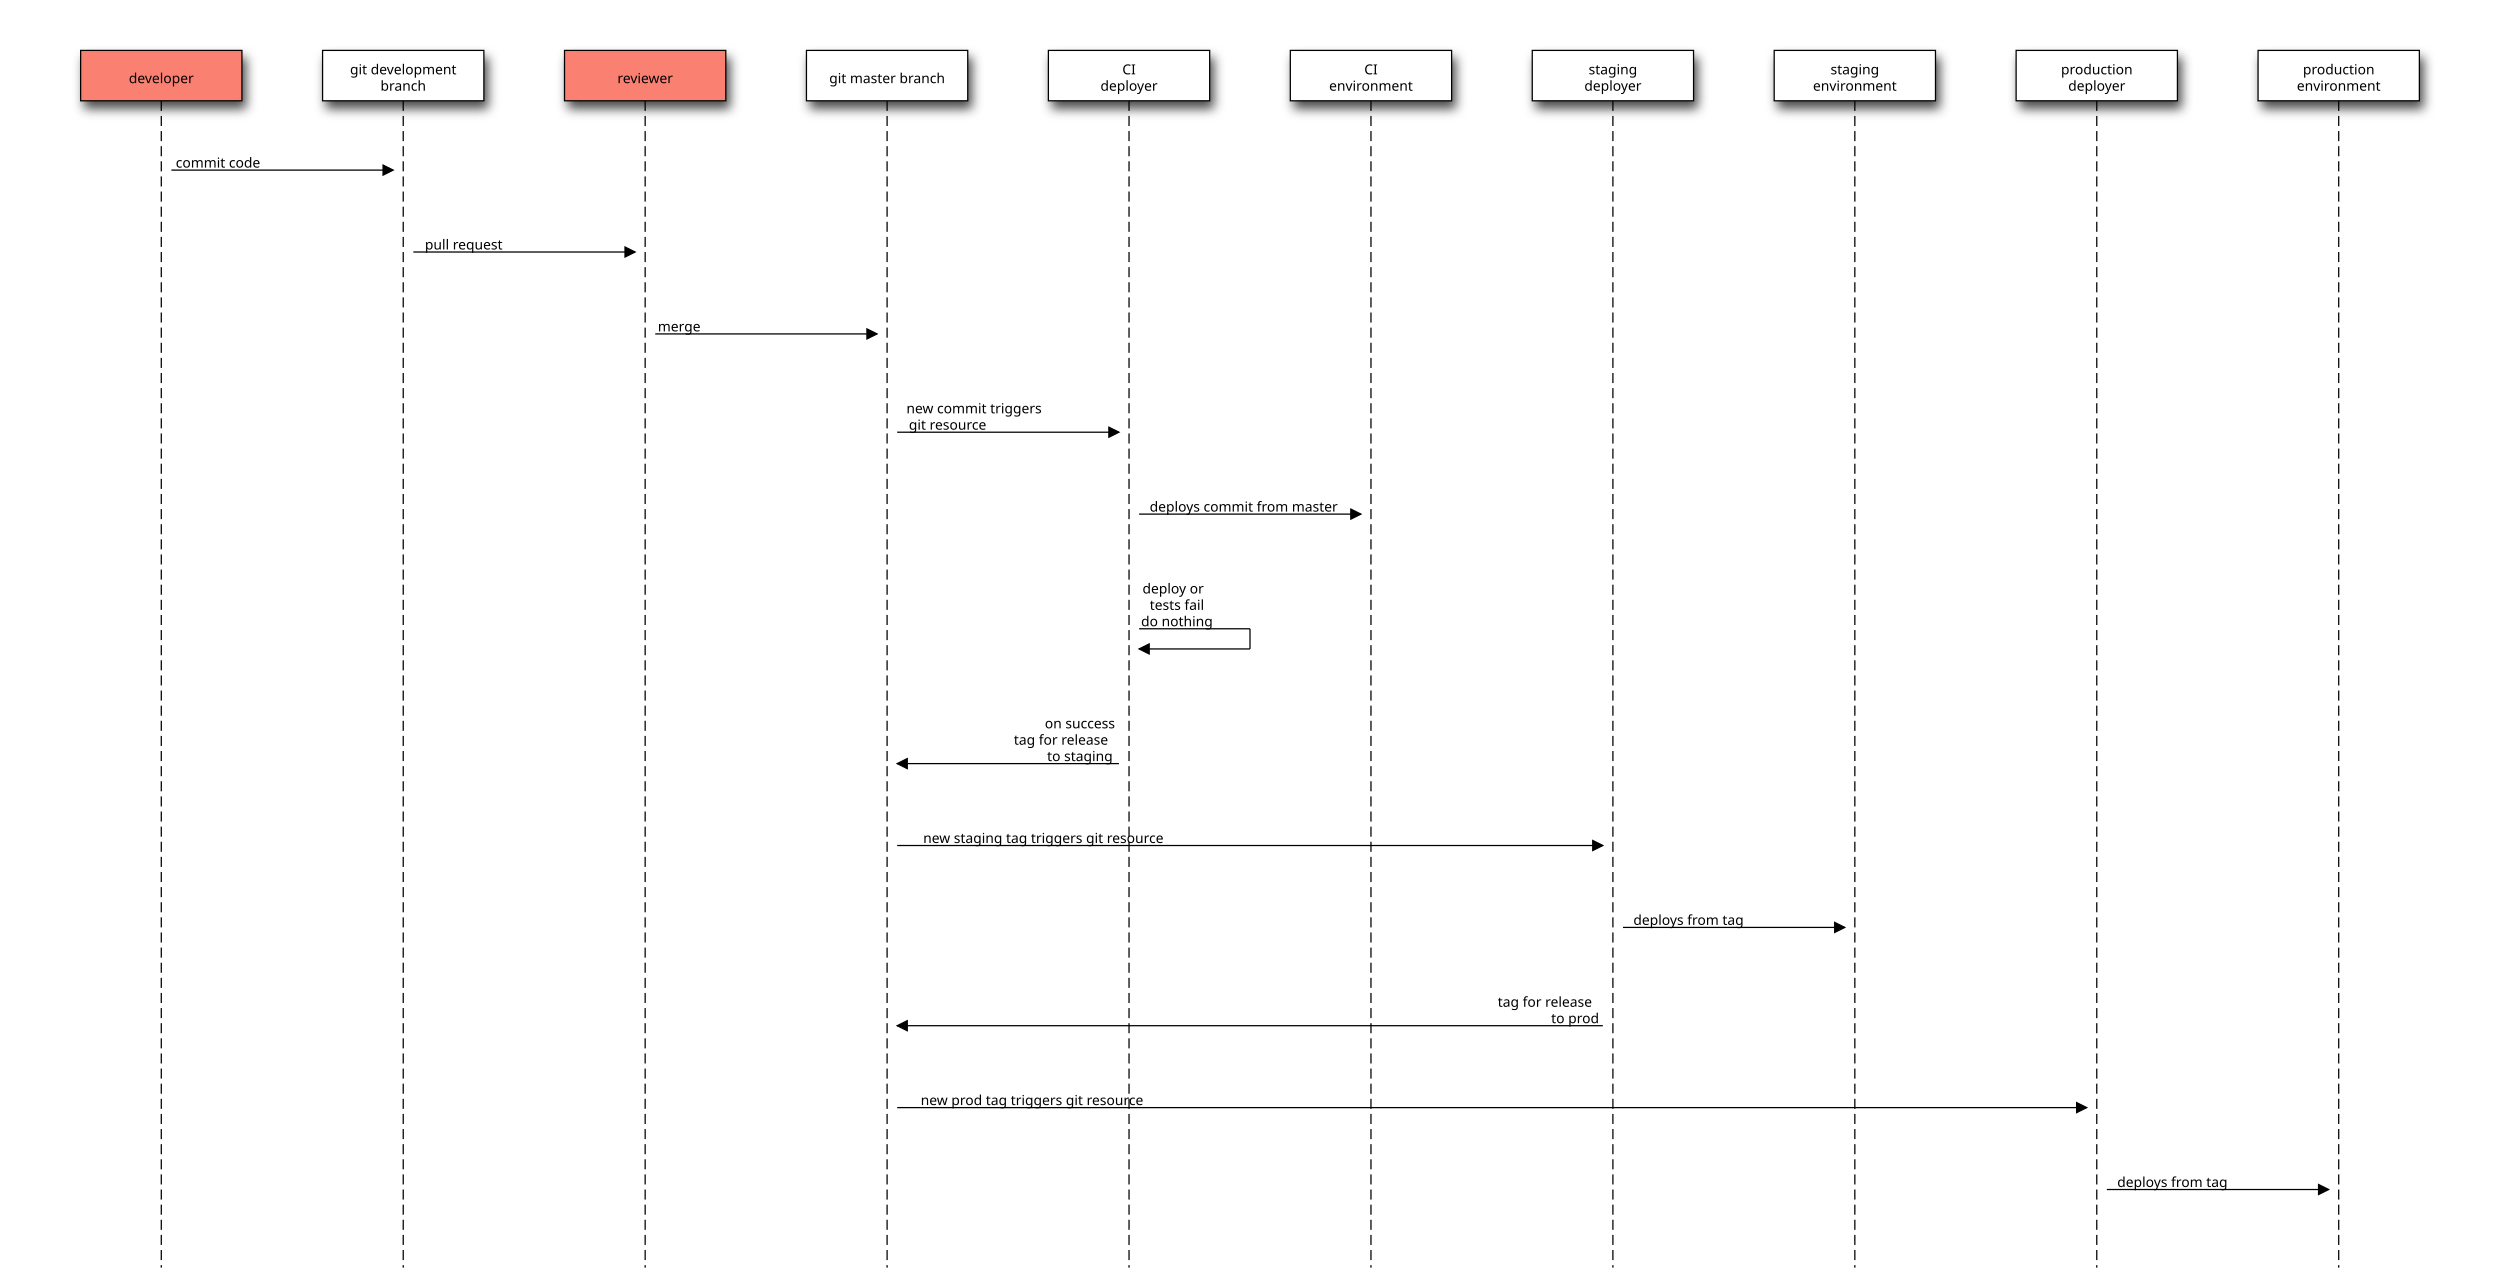
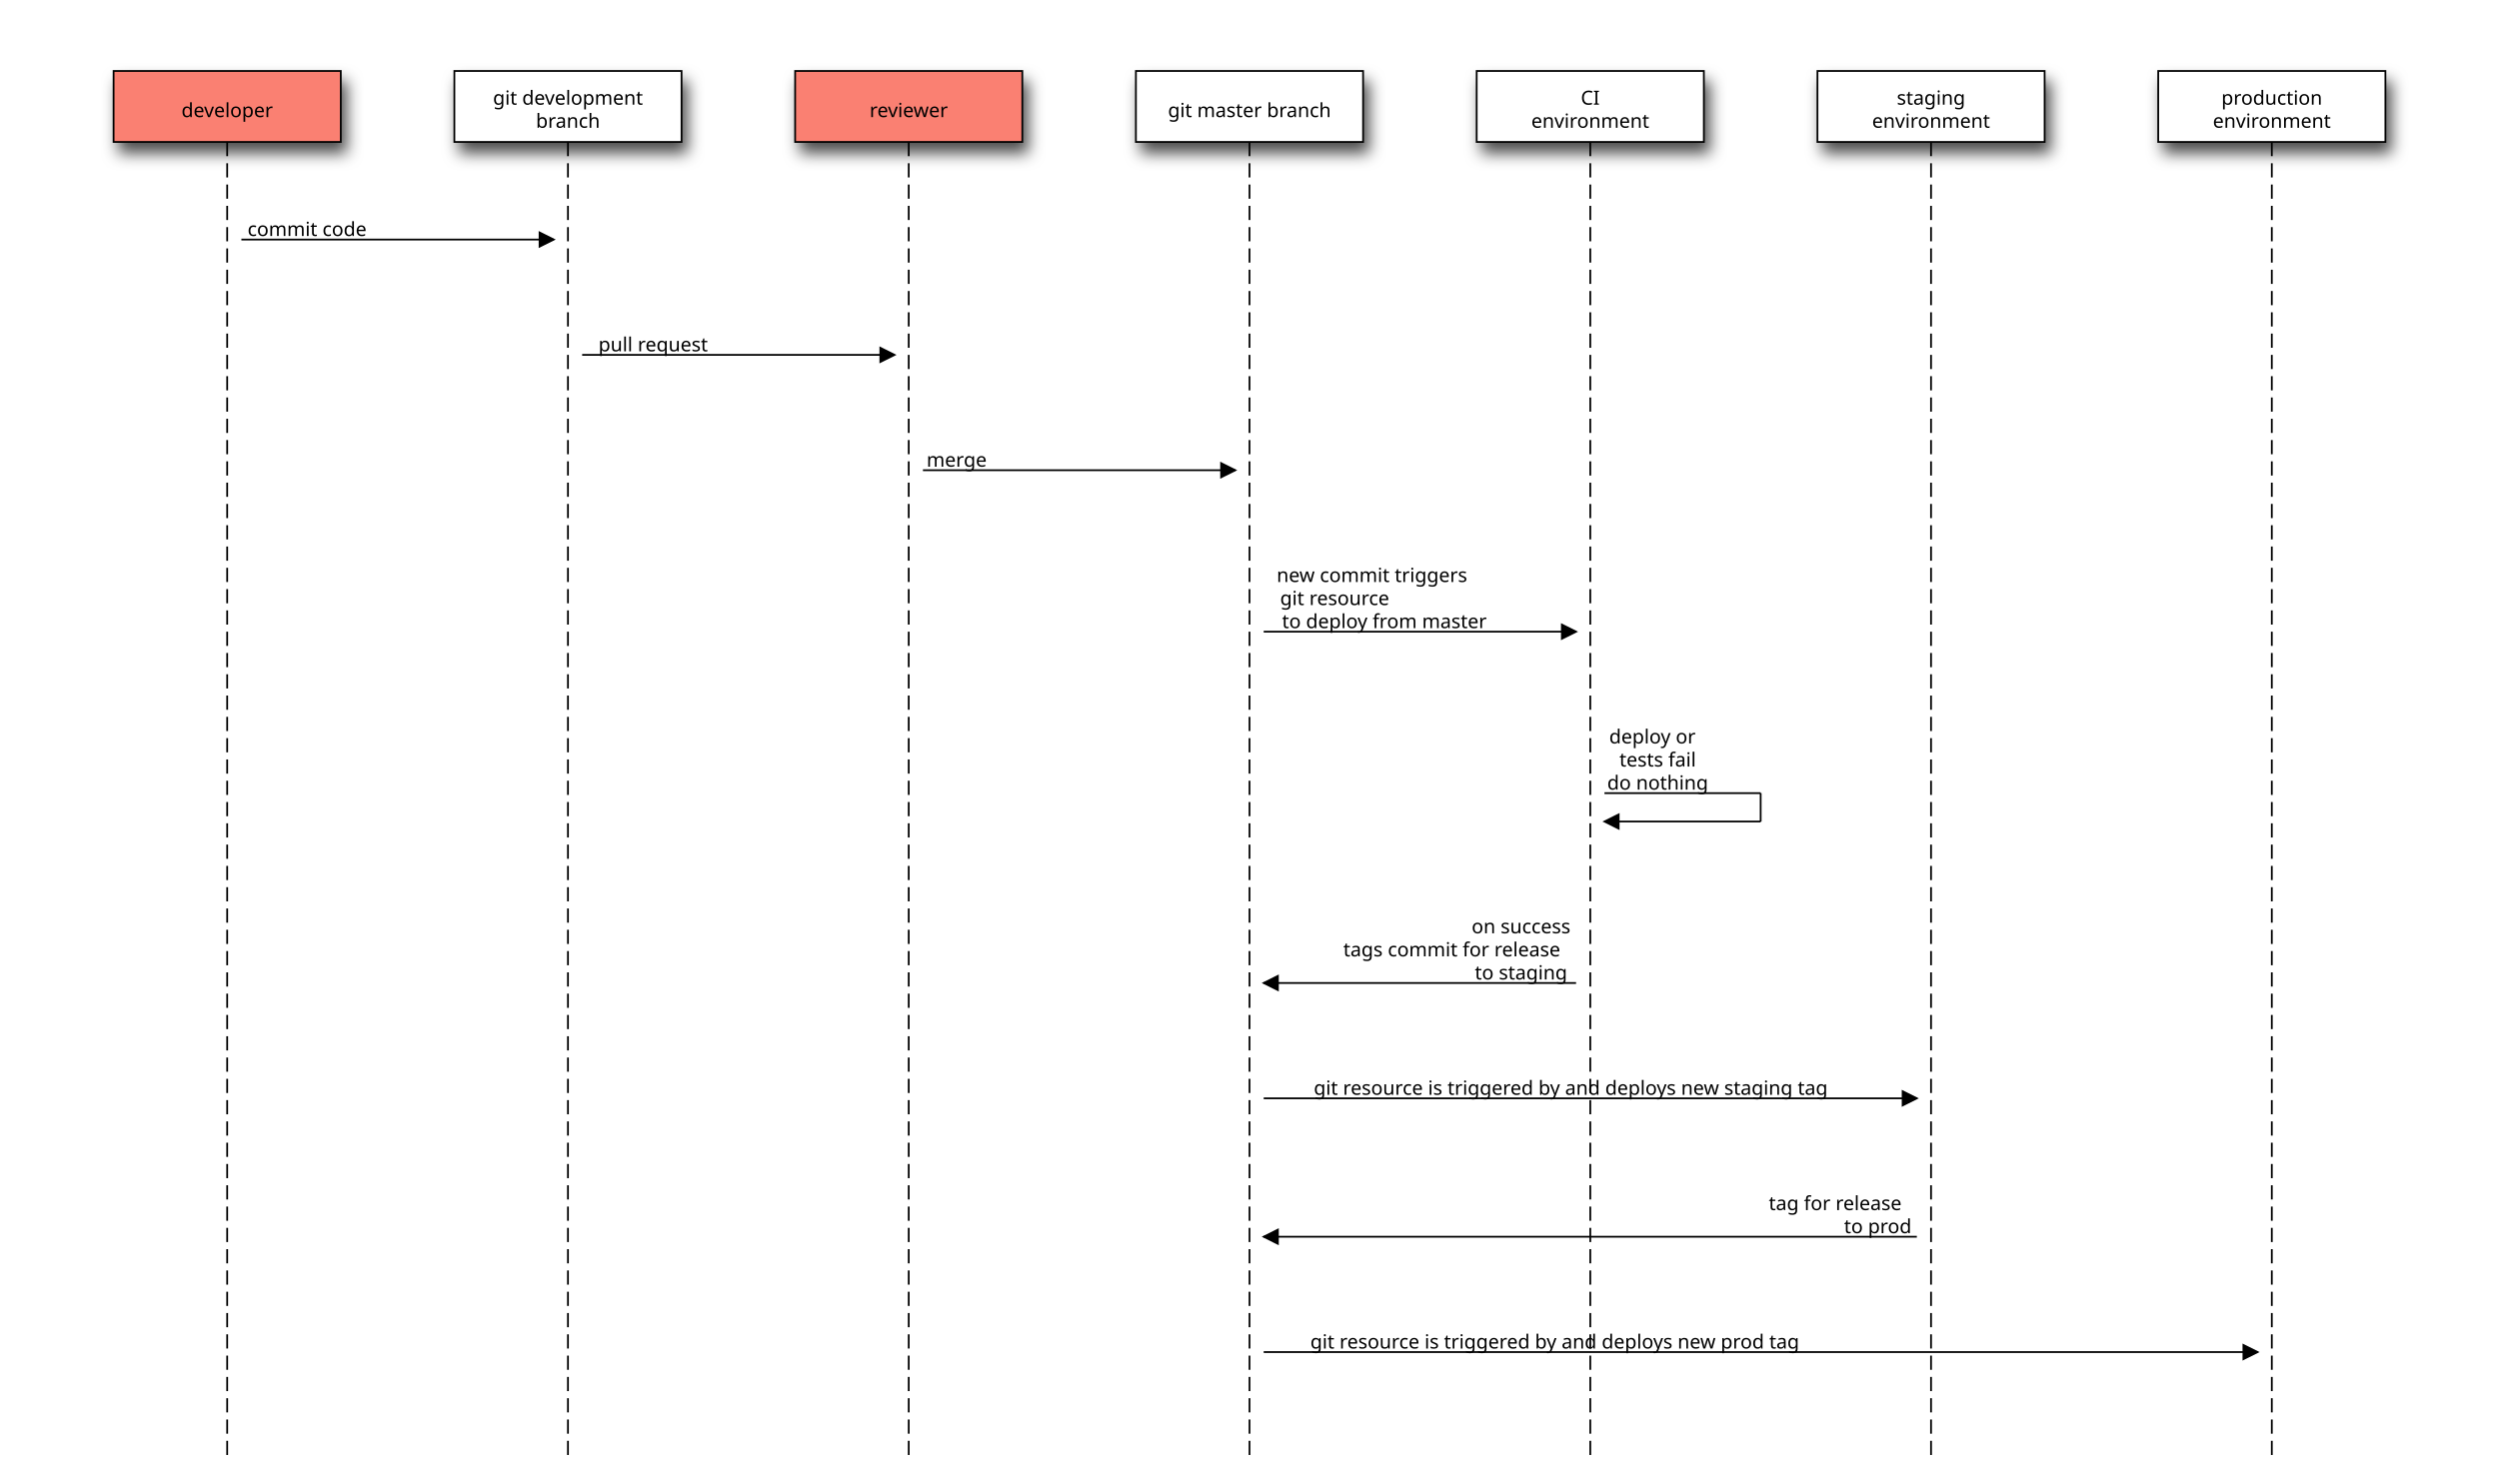
- <svg xmlns="http://www.w3.org/2000/svg" viewBox="0 0 1984 1018">
+ <svg xmlns="http://www.w3.org/2000/svg" viewBox="0 0 1408 836">
  <defs id="defs_block">
    <filter height="1.504" id="filter_blur" width="1.157" x="-0.079" y="-0.252">
      <feGaussianBlur id="feGaussianBlur3780" stdDeviation="4.2" />
    </filter>
  </defs>
  <rect fill="rgb(0,0,0)" height="40" stroke="rgb(0,0,0)" style="filter:url(#filter_blur);opacity:0.7;fill-opacity:1" width="128" x="67" y="46" />
  <rect fill="rgb(0,0,0)" height="40" stroke="rgb(0,0,0)" style="filter:url(#filter_blur);opacity:0.7;fill-opacity:1" width="128" x="259" y="46" />
  <rect fill="rgb(0,0,0)" height="40" stroke="rgb(0,0,0)" style="filter:url(#filter_blur);opacity:0.7;fill-opacity:1" width="128" x="451" y="46" />
  <rect fill="rgb(0,0,0)" height="40" stroke="rgb(0,0,0)" style="filter:url(#filter_blur);opacity:0.7;fill-opacity:1" width="128" x="643" y="46" />
  <rect fill="rgb(0,0,0)" height="40" stroke="rgb(0,0,0)" style="filter:url(#filter_blur);opacity:0.7;fill-opacity:1" width="128" x="835" y="46" />
  <rect fill="rgb(0,0,0)" height="40" stroke="rgb(0,0,0)" style="filter:url(#filter_blur);opacity:0.7;fill-opacity:1" width="128" x="1027" y="46" />
  <rect fill="rgb(0,0,0)" height="40" stroke="rgb(0,0,0)" style="filter:url(#filter_blur);opacity:0.7;fill-opacity:1" width="128" x="1219" y="46" />
-   <rect fill="rgb(0,0,0)" height="40" stroke="rgb(0,0,0)" style="filter:url(#filter_blur);opacity:0.7;fill-opacity:1" width="128" x="1411" y="46" />
-   <rect fill="rgb(0,0,0)" height="40" stroke="rgb(0,0,0)" style="filter:url(#filter_blur);opacity:0.7;fill-opacity:1" width="128" x="1603" y="46" />
-   <rect fill="rgb(0,0,0)" height="40" stroke="rgb(0,0,0)" style="filter:url(#filter_blur);opacity:0.7;fill-opacity:1" width="128" x="1795" y="46" />
-   <path d="M 128 80 L 128 1006" fill="none" stroke="rgb(0,0,0)" stroke-dasharray="8 4" />
-   <path d="M 320 80 L 320 1006" fill="none" stroke="rgb(0,0,0)" stroke-dasharray="8 4" />
-   <path d="M 512 80 L 512 1006" fill="none" stroke="rgb(0,0,0)" stroke-dasharray="8 4" />
-   <path d="M 704 80 L 704 1006" fill="none" stroke="rgb(0,0,0)" stroke-dasharray="8 4" />
-   <path d="M 896 80 L 896 1006" fill="none" stroke="rgb(0,0,0)" stroke-dasharray="8 4" />
-   <path d="M 1088 80 L 1088 1006" fill="none" stroke="rgb(0,0,0)" stroke-dasharray="8 4" />
-   <path d="M 1280 80 L 1280 1006" fill="none" stroke="rgb(0,0,0)" stroke-dasharray="8 4" />
-   <path d="M 1472 80 L 1472 1006" fill="none" stroke="rgb(0,0,0)" stroke-dasharray="8 4" />
-   <path d="M 1664 80 L 1664 1006" fill="none" stroke="rgb(0,0,0)" stroke-dasharray="8 4" />
-   <path d="M 1856 80 L 1856 1006" fill="none" stroke="rgb(0,0,0)" stroke-dasharray="8 4" />
+   <path d="M 128 80 L 128 824" fill="none" stroke="rgb(0,0,0)" stroke-dasharray="8 4" />
+   <path d="M 320 80 L 320 824" fill="none" stroke="rgb(0,0,0)" stroke-dasharray="8 4" />
+   <path d="M 512 80 L 512 824" fill="none" stroke="rgb(0,0,0)" stroke-dasharray="8 4" />
+   <path d="M 704 80 L 704 824" fill="none" stroke="rgb(0,0,0)" stroke-dasharray="8 4" />
+   <path d="M 896 80 L 896 824" fill="none" stroke="rgb(0,0,0)" stroke-dasharray="8 4" />
+   <path d="M 1088 80 L 1088 824" fill="none" stroke="rgb(0,0,0)" stroke-dasharray="8 4" />
+   <path d="M 1280 80 L 1280 824" fill="none" stroke="rgb(0,0,0)" stroke-dasharray="8 4" />
  <rect fill="rgb(250,128,114)" height="40" stroke="rgb(0,0,0)" width="128" x="64" y="40" />
  <text fill="rgb(0,0,0)" font-family="sans-serif" font-size="11" font-style="normal" font-weight="normal" text-anchor="middle" textLength="55" x="128" y="66">developer</text>
  <rect fill="rgb(255,255,255)" height="40" stroke="rgb(0,0,0)" width="128" x="256" y="40" />
  <text fill="rgb(0,0,0)" font-family="sans-serif" font-size="11" font-style="normal" font-weight="normal" text-anchor="middle" textLength="91" x="320" y="59">git development</text>
  <text fill="rgb(0,0,0)" font-family="sans-serif" font-size="11" font-style="normal" font-weight="normal" text-anchor="middle" textLength="37" x="320" y="72">branch</text>
  <rect fill="rgb(250,128,114)" height="40" stroke="rgb(0,0,0)" width="128" x="448" y="40" />
  <text fill="rgb(0,0,0)" font-family="sans-serif" font-size="11" font-style="normal" font-weight="normal" text-anchor="middle" textLength="49" x="512" y="66">reviewer</text>
  <rect fill="rgb(255,255,255)" height="40" stroke="rgb(0,0,0)" width="128" x="640" y="40" />
  <text fill="rgb(0,0,0)" font-family="sans-serif" font-size="11" font-style="normal" font-weight="normal" text-anchor="middle" textLength="103" x="704" y="66">git master branch</text>
  <rect fill="rgb(255,255,255)" height="40" stroke="rgb(0,0,0)" width="128" x="832" y="40" />
  <text fill="rgb(0,0,0)" font-family="sans-serif" font-size="11" font-style="normal" font-weight="normal" text-anchor="middle" textLength="13" x="896" y="59">CI</text>
-   <text fill="rgb(0,0,0)" font-family="sans-serif" font-size="11" font-style="normal" font-weight="normal" text-anchor="middle" textLength="49" x="896" y="72">deployer</text>
+   <text fill="rgb(0,0,0)" font-family="sans-serif" font-size="11" font-style="normal" font-weight="normal" text-anchor="middle" textLength="67" x="896" y="72">environment</text>
  <rect fill="rgb(255,255,255)" height="40" stroke="rgb(0,0,0)" width="128" x="1024" y="40" />
-   <text fill="rgb(0,0,0)" font-family="sans-serif" font-size="11" font-style="normal" font-weight="normal" text-anchor="middle" textLength="13" x="1088" y="59">CI</text>
+   <text fill="rgb(0,0,0)" font-family="sans-serif" font-size="11" font-style="normal" font-weight="normal" text-anchor="middle" textLength="43" x="1088" y="59">staging</text>
  <text fill="rgb(0,0,0)" font-family="sans-serif" font-size="11" font-style="normal" font-weight="normal" text-anchor="middle" textLength="67" x="1088" y="72">environment</text>
  <rect fill="rgb(255,255,255)" height="40" stroke="rgb(0,0,0)" width="128" x="1216" y="40" />
-   <text fill="rgb(0,0,0)" font-family="sans-serif" font-size="11" font-style="normal" font-weight="normal" text-anchor="middle" textLength="43" x="1280" y="59">staging</text>
-   <text fill="rgb(0,0,0)" font-family="sans-serif" font-size="11" font-style="normal" font-weight="normal" text-anchor="middle" textLength="49" x="1280" y="72">deployer</text>
-   <rect fill="rgb(255,255,255)" height="40" stroke="rgb(0,0,0)" width="128" x="1408" y="40" />
-   <text fill="rgb(0,0,0)" font-family="sans-serif" font-size="11" font-style="normal" font-weight="normal" text-anchor="middle" textLength="43" x="1472" y="59">staging</text>
-   <text fill="rgb(0,0,0)" font-family="sans-serif" font-size="11" font-style="normal" font-weight="normal" text-anchor="middle" textLength="67" x="1472" y="72">environment</text>
-   <rect fill="rgb(255,255,255)" height="40" stroke="rgb(0,0,0)" width="128" x="1600" y="40" />
-   <text fill="rgb(0,0,0)" font-family="sans-serif" font-size="11" font-style="normal" font-weight="normal" text-anchor="middle" textLength="61" x="1664" y="59">production</text>
-   <text fill="rgb(0,0,0)" font-family="sans-serif" font-size="11" font-style="normal" font-weight="normal" text-anchor="middle" textLength="49" x="1664" y="72">deployer</text>
-   <rect fill="rgb(255,255,255)" height="40" stroke="rgb(0,0,0)" width="128" x="1792" y="40" />
-   <text fill="rgb(0,0,0)" font-family="sans-serif" font-size="11" font-style="normal" font-weight="normal" text-anchor="middle" textLength="61" x="1856" y="59">production</text>
-   <text fill="rgb(0,0,0)" font-family="sans-serif" font-size="11" font-style="normal" font-weight="normal" text-anchor="middle" textLength="67" x="1856" y="72">environment</text>
+   <text fill="rgb(0,0,0)" font-family="sans-serif" font-size="11" font-style="normal" font-weight="normal" text-anchor="middle" textLength="61" x="1280" y="59">production</text>
+   <text fill="rgb(0,0,0)" font-family="sans-serif" font-size="11" font-style="normal" font-weight="normal" text-anchor="middle" textLength="67" x="1280" y="72">environment</text>
  <path d="M 136 135 L 312 135" fill="none" stroke="rgb(0,0,0)" />
  <polygon fill="rgb(0,0,0)" points="304,131 312,135 304,139" stroke="rgb(0,0,0)" />
  <path d="M 328 200 L 504 200" fill="none" stroke="rgb(0,0,0)" />
  <polygon fill="rgb(0,0,0)" points="496,196 504,200 496,204" stroke="rgb(0,0,0)" />
  <path d="M 520 265 L 696 265" fill="none" stroke="rgb(0,0,0)" />
  <polygon fill="rgb(0,0,0)" points="688,261 696,265 688,269" stroke="rgb(0,0,0)" />
-   <path d="M 712 343 L 888 343" fill="none" stroke="rgb(0,0,0)" />
-   <polygon fill="rgb(0,0,0)" points="880,339 888,343 880,347" stroke="rgb(0,0,0)" />
-   <path d="M 904 408 L 1080 408" fill="none" stroke="rgb(0,0,0)" />
-   <polygon fill="rgb(0,0,0)" points="1072,404 1080,408 1072,412" stroke="rgb(0,0,0)" />
-   <path d="M 904 499 L 992 499" fill="none" stroke="rgb(0,0,0)" />
-   <path d="M 992 499 L 992 515" fill="none" stroke="rgb(0,0,0)" />
-   <path d="M 992 515 L 904 515" fill="none" stroke="rgb(0,0,0)" />
-   <polygon fill="rgb(0,0,0)" points="912,511 904,515 912,519" stroke="rgb(0,0,0)" />
-   <path d="M 712 606 L 888 606" fill="none" stroke="rgb(0,0,0)" />
-   <polygon fill="rgb(0,0,0)" points="720,602 712,606 720,610" stroke="rgb(0,0,0)" />
-   <path d="M 712 671 L 1272 671" fill="none" stroke="rgb(0,0,0)" />
-   <polygon fill="rgb(0,0,0)" points="1264,667 1272,671 1264,675" stroke="rgb(0,0,0)" />
-   <path d="M 1288 736 L 1464 736" fill="none" stroke="rgb(0,0,0)" />
-   <polygon fill="rgb(0,0,0)" points="1456,732 1464,736 1456,740" stroke="rgb(0,0,0)" />
-   <path d="M 712 814 L 1272 814" fill="none" stroke="rgb(0,0,0)" />
-   <polygon fill="rgb(0,0,0)" points="720,810 712,814 720,818" stroke="rgb(0,0,0)" />
-   <path d="M 712 879 L 1656 879" fill="none" stroke="rgb(0,0,0)" />
-   <polygon fill="rgb(0,0,0)" points="1648,875 1656,879 1648,883" stroke="rgb(0,0,0)" />
-   <path d="M 1672 944 L 1848 944" fill="none" stroke="rgb(0,0,0)" />
-   <polygon fill="rgb(0,0,0)" points="1840,940 1848,944 1840,948" stroke="rgb(0,0,0)" />
+   <path d="M 712 356 L 888 356" fill="none" stroke="rgb(0,0,0)" />
+   <polygon fill="rgb(0,0,0)" points="880,352 888,356 880,360" stroke="rgb(0,0,0)" />
+   <path d="M 904 447 L 992 447" fill="none" stroke="rgb(0,0,0)" />
+   <path d="M 992 447 L 992 463" fill="none" stroke="rgb(0,0,0)" />
+   <path d="M 992 463 L 904 463" fill="none" stroke="rgb(0,0,0)" />
+   <polygon fill="rgb(0,0,0)" points="912,459 904,463 912,467" stroke="rgb(0,0,0)" />
+   <path d="M 712 554 L 888 554" fill="none" stroke="rgb(0,0,0)" />
+   <polygon fill="rgb(0,0,0)" points="720,550 712,554 720,558" stroke="rgb(0,0,0)" />
+   <path d="M 712 619 L 1080 619" fill="none" stroke="rgb(0,0,0)" />
+   <polygon fill="rgb(0,0,0)" points="1072,615 1080,619 1072,623" stroke="rgb(0,0,0)" />
+   <path d="M 712 697 L 1080 697" fill="none" stroke="rgb(0,0,0)" />
+   <polygon fill="rgb(0,0,0)" points="720,693 712,697 720,701" stroke="rgb(0,0,0)" />
+   <path d="M 712 762 L 1272 762" fill="none" stroke="rgb(0,0,0)" />
+   <polygon fill="rgb(0,0,0)" points="1264,758 1272,762 1264,766" stroke="rgb(0,0,0)" />
  <text fill="rgb(0,0,0)" font-family="sans-serif" font-size="11" font-style="normal" font-weight="normal" text-anchor="middle" textLength="67" x="173" y="133">commit code</text>
  <text fill="rgb(0,0,0)" font-family="sans-serif" font-size="11" font-style="normal" font-weight="normal" text-anchor="middle" textLength="73" x="368" y="198">pull request</text>
  <text fill="rgb(0,0,0)" font-family="sans-serif" font-size="11" font-style="normal" font-weight="normal" text-anchor="middle" textLength="31" x="539" y="263">merge</text>
  <text fill="rgb(0,0,0)" font-family="sans-serif" font-size="11" font-style="normal" font-weight="normal" text-anchor="middle" textLength="115" x="773" y="328">new commit triggers</text>
  <text fill="rgb(0,0,0)" font-family="sans-serif" font-size="11" font-style="normal" font-weight="normal" text-anchor="middle" textLength="73" x="752" y="341">git resource</text>
-   <text fill="rgb(0,0,0)" font-family="sans-serif" font-size="11" font-style="normal" font-weight="normal" text-anchor="middle" textLength="158" x="987" y="406">deploys commit from master</text>
-   <text fill="rgb(0,0,0)" font-family="sans-serif" font-size="11" font-style="normal" font-weight="normal" text-anchor="middle" textLength="55" x="931" y="471">deploy or</text>
-   <text fill="rgb(0,0,0)" font-family="sans-serif" font-size="11" font-style="normal" font-weight="normal" text-anchor="middle" textLength="61" x="934" y="484">tests fail</text>
-   <text fill="rgb(0,0,0)" font-family="sans-serif" font-size="11" font-style="normal" font-weight="normal" text-anchor="middle" textLength="61" x="934" y="497">do nothing</text>
-   <text fill="rgb(0,0,0)" font-family="sans-serif" font-size="11" font-style="normal" font-weight="normal" text-anchor="middle" textLength="61" x="857" y="578">on success</text>
-   <text fill="rgb(0,0,0)" font-family="sans-serif" font-size="11" font-style="normal" font-weight="normal" text-anchor="middle" textLength="91" x="842" y="591">tag for release</text>
-   <text fill="rgb(0,0,0)" font-family="sans-serif" font-size="11" font-style="normal" font-weight="normal" text-anchor="middle" textLength="61" x="857" y="604">to staging</text>
-   <text fill="rgb(0,0,0)" font-family="sans-serif" font-size="11" font-style="normal" font-weight="normal" text-anchor="middle" textLength="224" x="828" y="669">new staging tag triggers git resource</text>
-   <text fill="rgb(0,0,0)" font-family="sans-serif" font-size="11" font-style="normal" font-weight="normal" text-anchor="middle" textLength="97" x="1340" y="734">deploys from tag</text>
-   <text fill="rgb(0,0,0)" font-family="sans-serif" font-size="11" font-style="normal" font-weight="normal" text-anchor="middle" textLength="91" x="1226" y="799">tag for release</text>
-   <text fill="rgb(0,0,0)" font-family="sans-serif" font-size="11" font-style="normal" font-weight="normal" text-anchor="middle" textLength="43" x="1250" y="812">to prod</text>
-   <text fill="rgb(0,0,0)" font-family="sans-serif" font-size="11" font-style="normal" font-weight="normal" text-anchor="middle" textLength="206" x="819" y="877">new prod tag triggers git resource</text>
-   <text fill="rgb(0,0,0)" font-family="sans-serif" font-size="11" font-style="normal" font-weight="normal" text-anchor="middle" textLength="97" x="1724" y="942">deploys from tag</text>
+   <text fill="rgb(0,0,0)" font-family="sans-serif" font-size="11" font-style="normal" font-weight="normal" text-anchor="middle" textLength="128" x="780" y="354">to deploy from master</text>
+   <text fill="rgb(0,0,0)" font-family="sans-serif" font-size="11" font-style="normal" font-weight="normal" text-anchor="middle" textLength="55" x="931" y="419">deploy or</text>
+   <text fill="rgb(0,0,0)" font-family="sans-serif" font-size="11" font-style="normal" font-weight="normal" text-anchor="middle" textLength="61" x="934" y="432">tests fail</text>
+   <text fill="rgb(0,0,0)" font-family="sans-serif" font-size="11" font-style="normal" font-weight="normal" text-anchor="middle" textLength="61" x="934" y="445">do nothing</text>
+   <text fill="rgb(0,0,0)" font-family="sans-serif" font-size="11" font-style="normal" font-weight="normal" text-anchor="middle" textLength="61" x="857" y="526">on success</text>
+   <text fill="rgb(0,0,0)" font-family="sans-serif" font-size="11" font-style="normal" font-weight="normal" text-anchor="middle" textLength="140" x="818" y="539">tags commit for release</text>
+   <text fill="rgb(0,0,0)" font-family="sans-serif" font-size="11" font-style="normal" font-weight="normal" text-anchor="middle" textLength="61" x="857" y="552">to staging</text>
+   <text fill="rgb(0,0,0)" font-family="sans-serif" font-size="11" font-style="normal" font-weight="normal" text-anchor="middle" textLength="339" x="885" y="617">git resource is triggered by and deploys new staging tag</text>
+   <text fill="rgb(0,0,0)" font-family="sans-serif" font-size="11" font-style="normal" font-weight="normal" text-anchor="middle" textLength="91" x="1034" y="682">tag for release</text>
+   <text fill="rgb(0,0,0)" font-family="sans-serif" font-size="11" font-style="normal" font-weight="normal" text-anchor="middle" textLength="43" x="1058" y="695">to prod</text>
+   <text fill="rgb(0,0,0)" font-family="sans-serif" font-size="11" font-style="normal" font-weight="normal" text-anchor="middle" textLength="321" x="876" y="760">git resource is triggered by and deploys new prod tag</text>
</svg>
